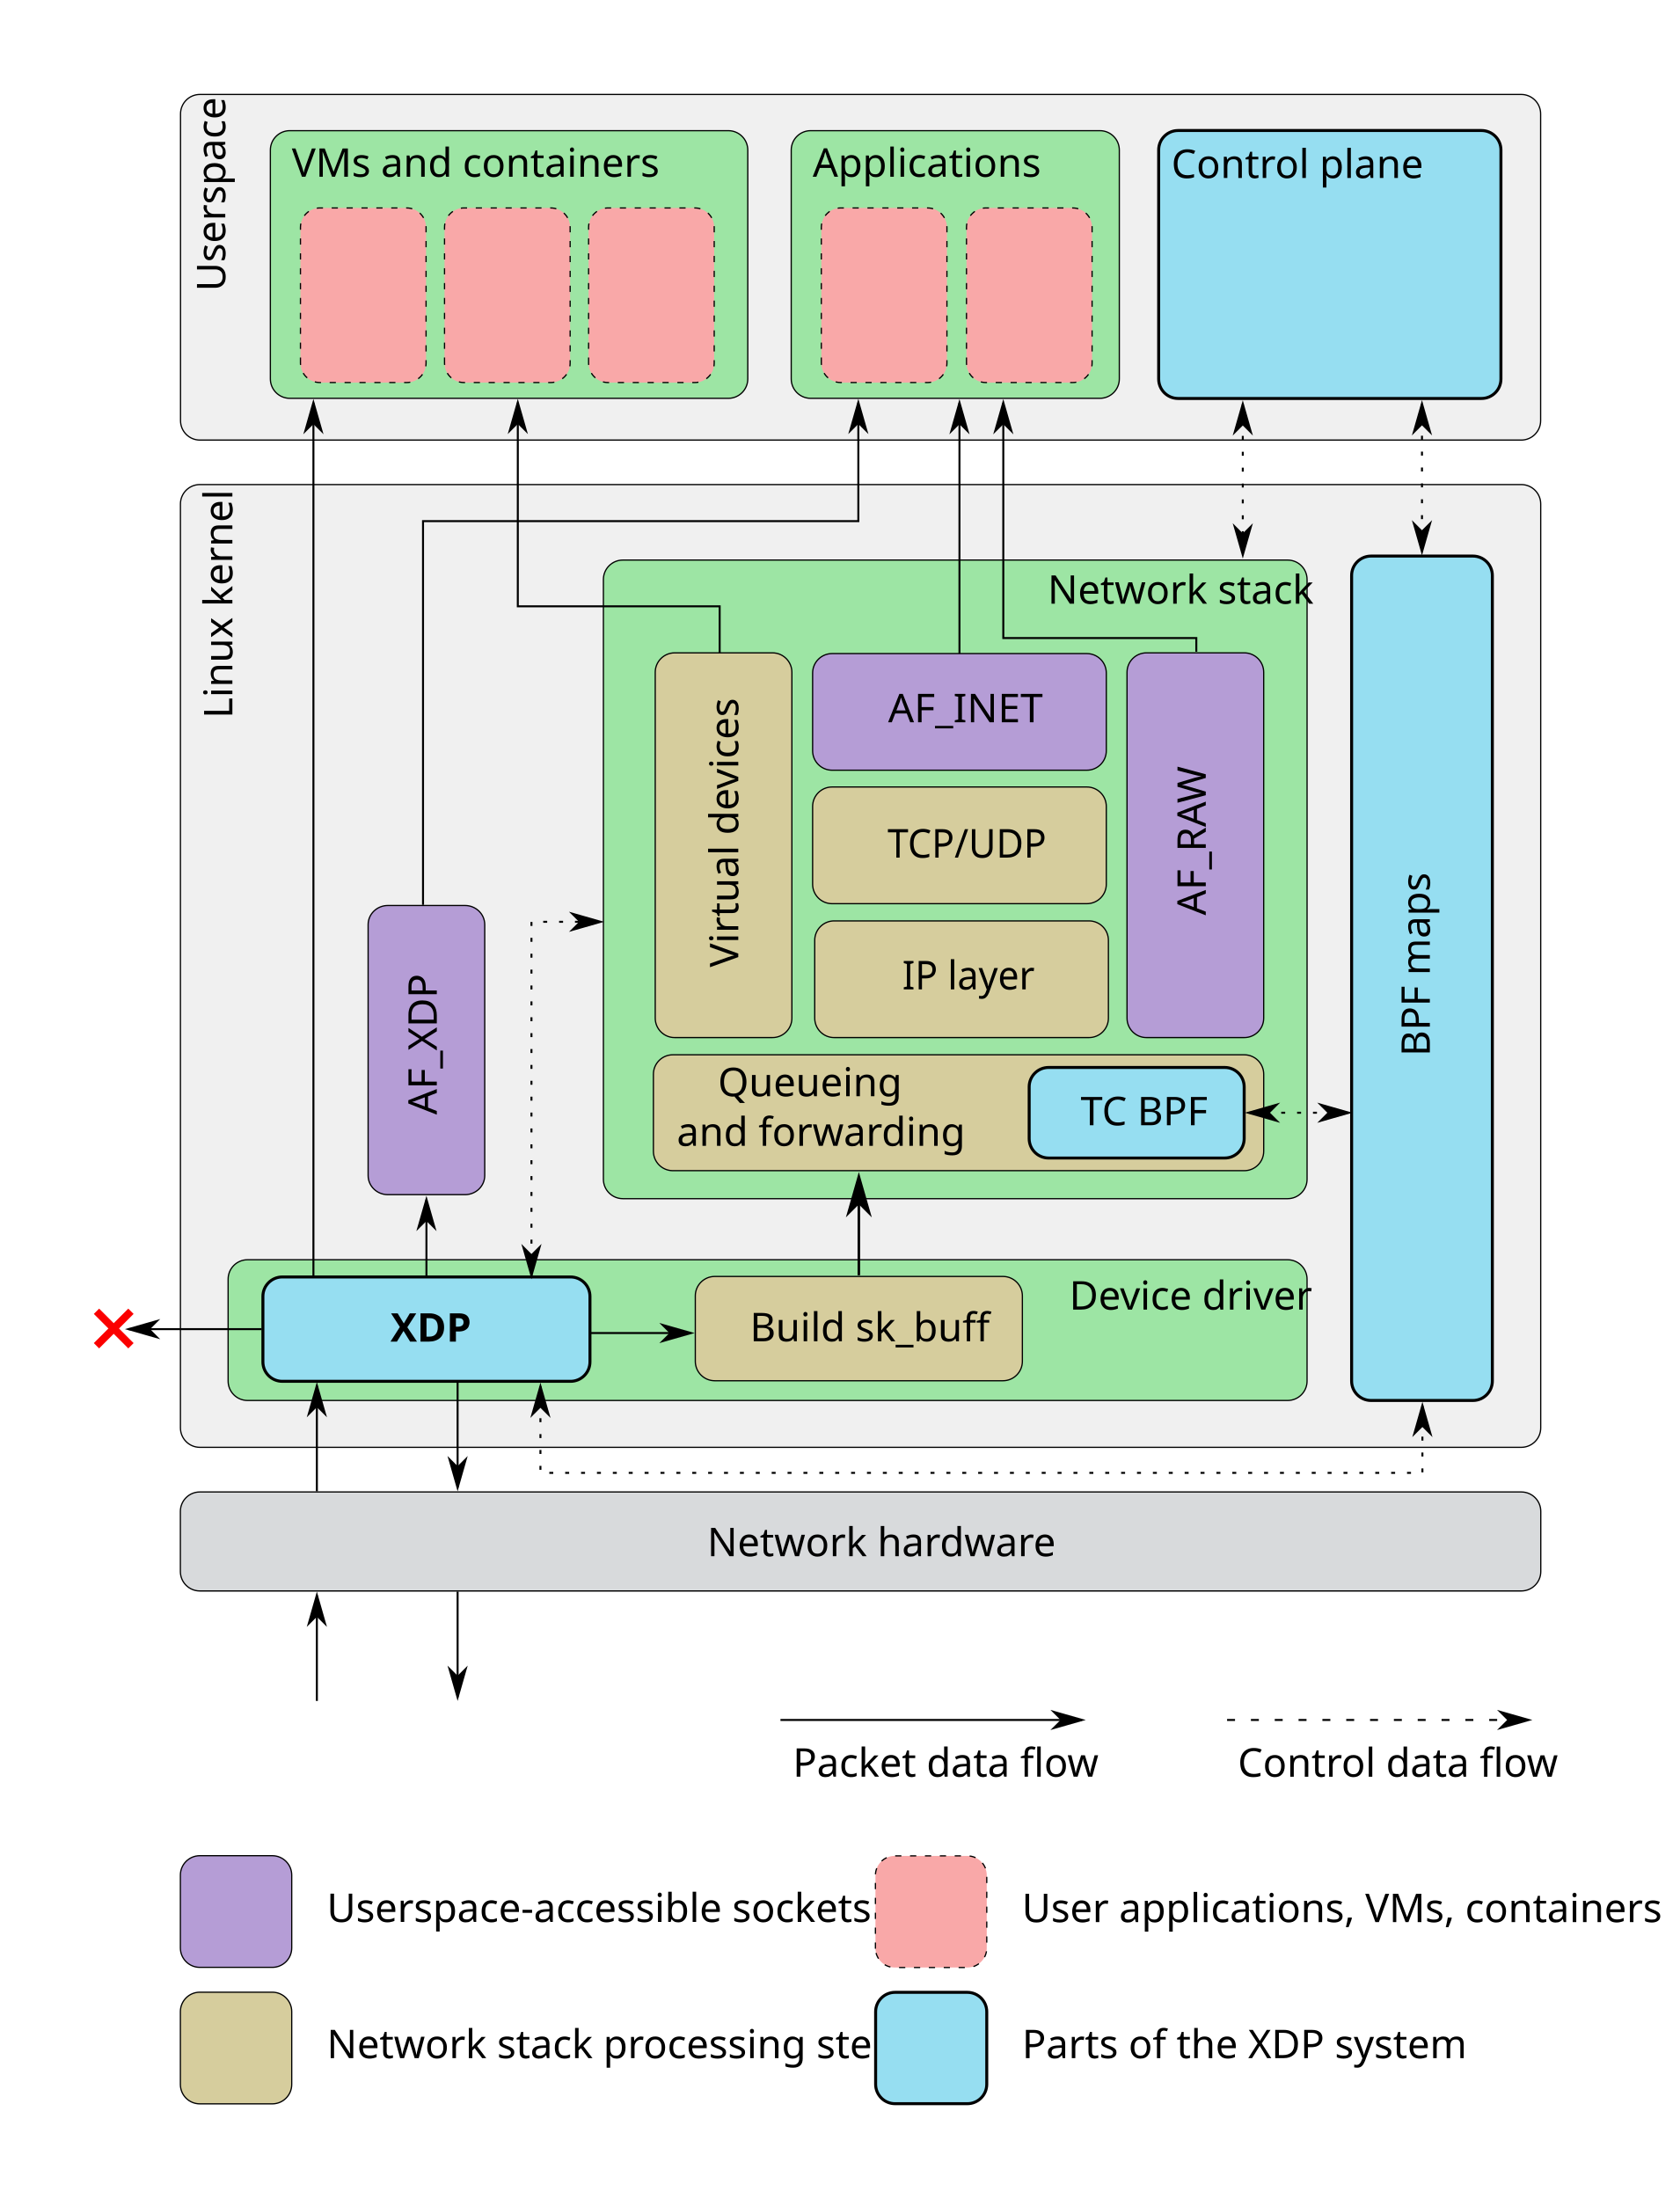
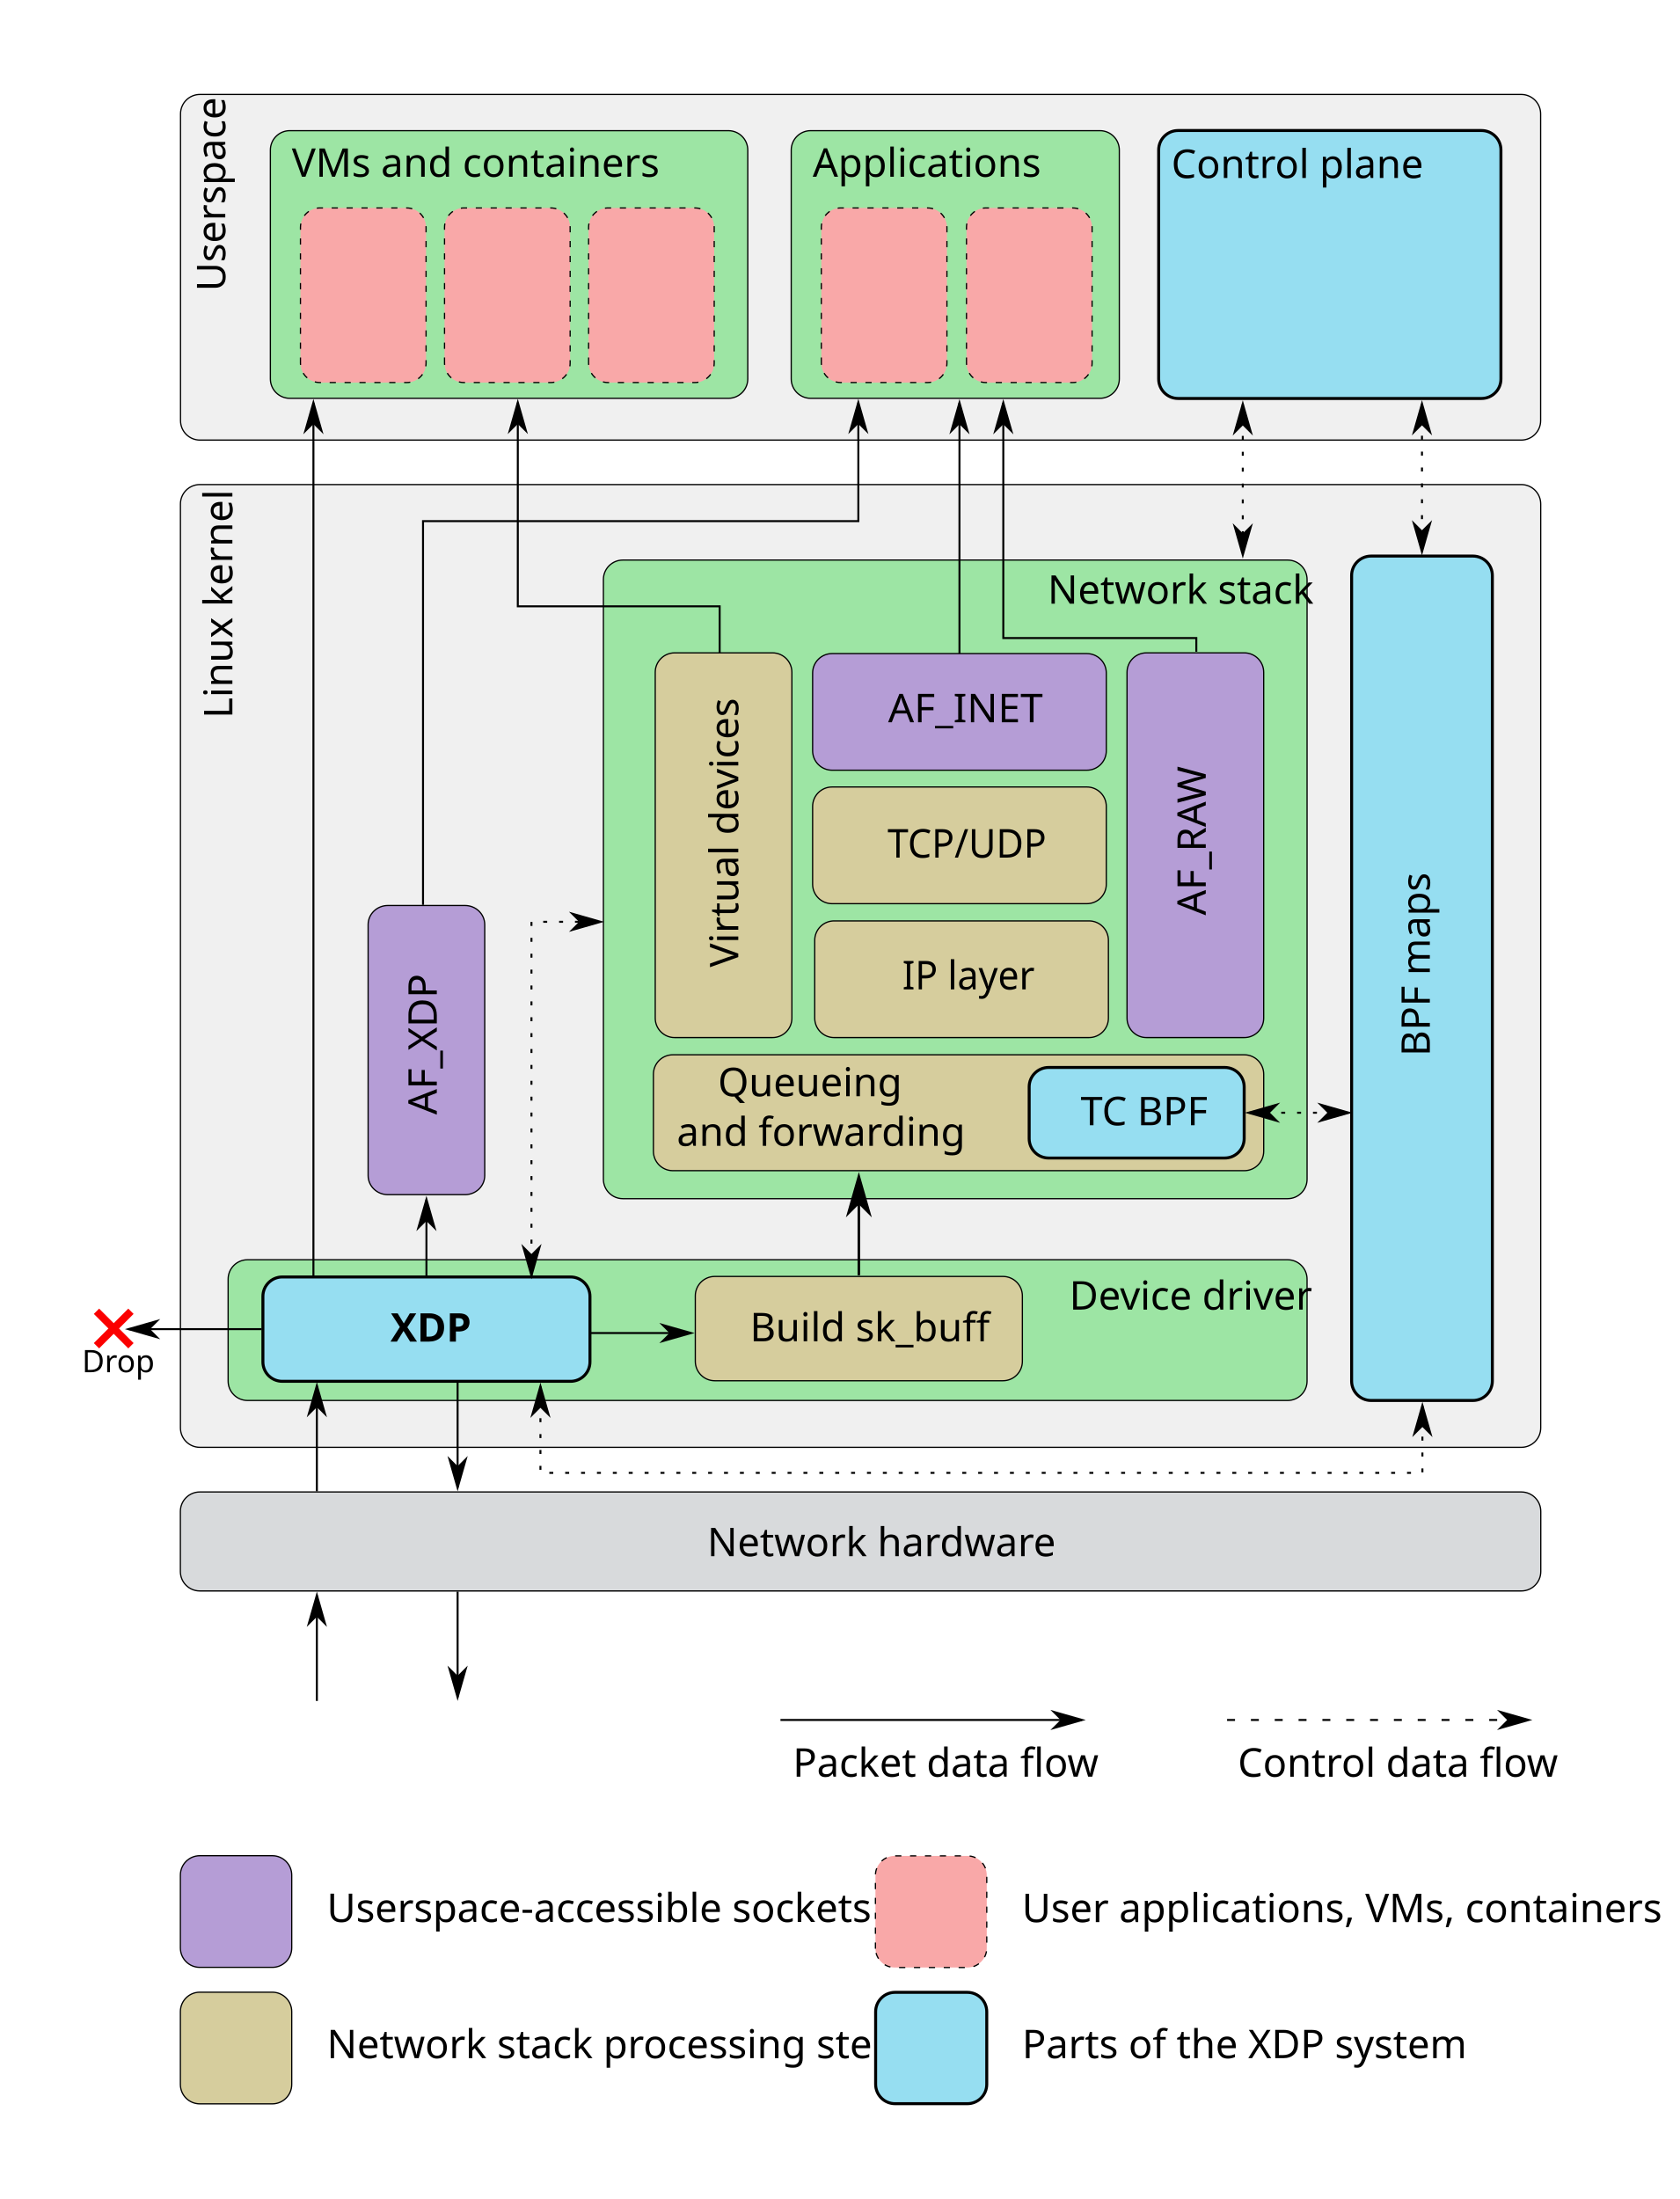
<svg xmlns="http://www.w3.org/2000/svg" width="179.042mm" height="234.377mm" viewBox="0 0 179.042 234.377" version="1.1" id="svg8">
  <defs id="defs2">
    <marker style="overflow:visible" id="marker1504" refX="0" refY="0" orient="auto">
      <path transform="matrix(-0.8,0,0,-0.8,-10,0)" style="fill:#000000;fill-opacity:1;fill-rule:evenodd;stroke:#000000;stroke-width:1pt;stroke-opacity:1" d="M 0,0 5,-5 -12.5,0 5,5 Z" id="path1502" />
    </marker>
    <marker orient="auto" refY="0" refX="0" id="marker1328" style="overflow:visible">
      <path id="path1068" d="M 0,0 5,-5 -12.5,0 5,5 Z" style="fill:#000000;fill-opacity:1;fill-rule:evenodd;stroke:#000000;stroke-width:1pt;stroke-opacity:1" transform="matrix(-0.8,0,0,-0.8,-10,0)" />
    </marker>
    <marker style="overflow:visible" id="marker19500" refX="0" refY="0" orient="auto">
      <path transform="matrix(-0.8,0,0,-0.8,-10,0)" style="fill:#000000;fill-opacity:1;fill-rule:evenodd;stroke:#000000;stroke-width:1pt;stroke-opacity:1" d="M 0,0 5,-5 -12.5,0 5,5 Z" id="path19498" />
    </marker>
    <marker style="overflow:visible" id="marker18938" refX="0" refY="0" orient="auto">
      <path transform="matrix(0.8,0,0,0.8,10,0)" style="fill:#000000;fill-opacity:1;fill-rule:evenodd;stroke:#000000;stroke-width:1pt;stroke-opacity:1" d="M 0,0 5,-5 -12.5,0 5,5 Z" id="path18936" />
    </marker>
    <marker orient="auto" refY="0" refX="0" id="marker18414" style="overflow:visible">
      <path id="path18412" d="M 0,0 5,-5 -12.5,0 5,5 Z" style="fill:#000000;fill-opacity:1;fill-rule:evenodd;stroke:#000000;stroke-width:1pt;stroke-opacity:1" transform="matrix(-0.8,0,0,-0.8,-10,0)" />
    </marker>
    <marker style="overflow:visible" id="marker18194" refX="0" refY="0" orient="auto">
      <path transform="matrix(0.8,0,0,0.8,10,0)" style="fill:#000000;fill-opacity:1;fill-rule:evenodd;stroke:#000000;stroke-width:1pt;stroke-opacity:1" d="M 0,0 5,-5 -12.5,0 5,5 Z" id="path18192" />
    </marker>
    <marker style="overflow:visible" id="marker17589" refX="0" refY="0" orient="auto">
      <path transform="matrix(-0.8,0,0,-0.8,-10,0)" style="fill:#000000;fill-opacity:1;fill-rule:evenodd;stroke:#000000;stroke-width:1pt;stroke-opacity:1" d="M 0,0 5,-5 -12.5,0 5,5 Z" id="path17587" />
    </marker>
    <marker orient="auto" refY="0" refX="0" id="marker17381" style="overflow:visible">
      <path id="path17379" d="M 0,0 5,-5 -12.5,0 5,5 Z" style="fill:#000000;fill-opacity:1;fill-rule:evenodd;stroke:#000000;stroke-width:1pt;stroke-opacity:1" transform="matrix(0.8,0,0,0.8,10,0)" />
    </marker>
    <marker orient="auto" refY="0" refX="0" id="marker16937" style="overflow:visible">
      <path id="path16935" d="M 0,0 5,-5 -12.5,0 5,5 Z" style="fill:#000000;fill-opacity:1;fill-rule:evenodd;stroke:#000000;stroke-width:1pt;stroke-opacity:1" transform="matrix(-0.8,0,0,-0.8,-10,0)" />
    </marker>
    <marker style="overflow:visible" id="marker16467" refX="0" refY="0" orient="auto">
      <path transform="matrix(-0.8,0,0,-0.8,-10,0)" style="fill:#000000;fill-opacity:1;fill-rule:evenodd;stroke:#000000;stroke-width:1pt;stroke-opacity:1" d="M 0,0 5,-5 -12.5,0 5,5 Z" id="path16465" />
    </marker>
    <marker orient="auto" refY="0" refX="0" id="marker13022" style="overflow:visible">
      <path id="path13020" d="M 0,0 5,-5 -12.5,0 5,5 Z" style="fill:#000000;fill-opacity:1;fill-rule:evenodd;stroke:#000000;stroke-width:1pt;stroke-opacity:1" transform="matrix(-0.8,0,0,-0.8,-10,0)" />
    </marker>
    <marker orient="auto" refY="0" refX="0" id="marker12326" style="overflow:visible">
      <path id="path12324" d="M 0,0 5,-5 -12.5,0 5,5 Z" style="fill:#000000;fill-opacity:1;fill-rule:evenodd;stroke:#000000;stroke-width:1pt;stroke-opacity:1" transform="matrix(-0.8,0,0,-0.8,-10,0)" />
    </marker>
    <marker style="overflow:visible" id="marker10269" refX="0" refY="0" orient="auto">
      <path transform="matrix(-0.8,0,0,-0.8,-10,0)" style="fill:#000000;fill-opacity:1;fill-rule:evenodd;stroke:#000000;stroke-width:1pt;stroke-opacity:1" d="M 0,0 5,-5 -12.5,0 5,5 Z" id="path10267" />
    </marker>
    <marker orient="auto" refY="0" refX="0" id="marker9035" style="overflow:visible">
      <path id="path9033" d="M 0,0 5,-5 -12.5,0 5,5 Z" style="fill:#000000;fill-opacity:1;fill-rule:evenodd;stroke:#000000;stroke-width:1pt;stroke-opacity:1" transform="matrix(-0.8,0,0,-0.8,-10,0)" />
    </marker>
    <marker style="overflow:visible" id="marker8605" refX="0" refY="0" orient="auto">
      <path transform="matrix(0.8,0,0,0.8,10,0)" style="fill:#000000;fill-opacity:1;fill-rule:evenodd;stroke:#000000;stroke-width:1pt;stroke-opacity:1" d="M 0,0 5,-5 -12.5,0 5,5 Z" id="path8603" />
    </marker>
    <marker style="overflow:visible" id="marker8463" refX="0" refY="0" orient="auto">
      <path transform="matrix(0.8,0,0,0.8,10,0)" style="fill:#000000;fill-opacity:1;fill-rule:evenodd;stroke:#000000;stroke-width:1pt;stroke-opacity:1" d="M 0,0 5,-5 -12.5,0 5,5 Z" id="path8461" />
    </marker>
    <marker orient="auto" refY="0" refX="0" id="marker7677" style="overflow:visible">
      <path id="path7675" d="M 0,0 5,-5 -12.5,0 5,5 Z" style="fill:#000000;fill-opacity:1;fill-rule:evenodd;stroke:#000000;stroke-width:1pt;stroke-opacity:1" transform="matrix(-0.8,0,0,-0.8,-10,0)" />
    </marker>
    <marker orient="auto" refY="0" refX="0" id="marker7661" style="overflow:visible">
      <path id="path7659" d="M 0,0 5,-5 -12.5,0 5,5 Z" style="fill:#000000;fill-opacity:1;fill-rule:evenodd;stroke:#000000;stroke-width:1pt;stroke-opacity:1" transform="matrix(-0.8,0,0,-0.8,-10,0)" />
    </marker>
    <marker orient="auto" refY="0" refX="0" id="marker7537" style="overflow:visible">
      <path id="path7535" d="M 0,0 5,-5 -12.5,0 5,5 Z" style="fill:#000000;fill-opacity:1;fill-rule:evenodd;stroke:#000000;stroke-width:1pt;stroke-opacity:1" transform="matrix(-0.8,0,0,-0.8,-10,0)" />
    </marker>
    <marker orient="auto" refY="0" refX="0" id="marker7389" style="overflow:visible">
      <path id="path7387" d="M 0,0 5,-5 -12.5,0 5,5 Z" style="fill:#000000;fill-opacity:1;fill-rule:evenodd;stroke:#000000;stroke-width:1pt;stroke-opacity:1" transform="matrix(0.8,0,0,0.8,10,0)" />
    </marker>
    <marker orient="auto" refY="0" refX="0" id="marker7379" style="overflow:visible">
      <path id="path7377" d="M 0,0 5,-5 -12.5,0 5,5 Z" style="fill:#000000;fill-opacity:1;fill-rule:evenodd;stroke:#000000;stroke-width:1pt;stroke-opacity:1" transform="matrix(0.8,0,0,0.8,10,0)" />
    </marker>
    <marker orient="auto" refY="0" refX="0" id="marker7267" style="overflow:visible">
      <path id="path7265" d="M 0,0 5,-5 -12.5,0 5,5 Z" style="fill:#000000;fill-opacity:1;fill-rule:evenodd;stroke:#000000;stroke-width:1pt;stroke-opacity:1" transform="matrix(0.8,0,0,0.8,10,0)" />
    </marker>
    <marker orient="auto" refY="0" refX="0" id="marker6837" style="overflow:visible">
      <path id="path6835" d="M 0,0 5,-5 -12.5,0 5,5 Z" style="fill:#000000;fill-opacity:1;fill-rule:evenodd;stroke:#000000;stroke-width:1pt;stroke-opacity:1" transform="matrix(-0.4,0,0,-0.4,-4,0)" />
    </marker>
    <marker orient="auto" refY="0" refX="0" id="marker6713" style="overflow:visible">
      <path id="path6711" d="M 0,0 5,-5 -12.5,0 5,5 Z" style="fill:#000000;fill-opacity:1;fill-rule:evenodd;stroke:#000000;stroke-width:1pt;stroke-opacity:1" transform="matrix(0.4,0,0,0.4,4,0)" />
    </marker>
    <marker style="overflow:visible" id="marker6431" refX="0" refY="0" orient="auto">
      <path transform="matrix(-0.4,0,0,-0.4,-4,0)" style="fill:#000000;fill-opacity:1;fill-rule:evenodd;stroke:#000000;stroke-width:1pt;stroke-opacity:1" d="M 0,0 5,-5 -12.5,0 5,5 Z" id="path6429" />
    </marker>
    <marker style="overflow:visible" id="marker6421" refX="0" refY="0" orient="auto">
      <path transform="matrix(-0.4,0,0,-0.4,-4,0)" style="fill:#000000;fill-opacity:1;fill-rule:evenodd;stroke:#000000;stroke-width:1pt;stroke-opacity:1" d="M 0,0 5,-5 -12.5,0 5,5 Z" id="path6419" />
    </marker>
    <marker orient="auto" refY="0" refX="0" id="marker5585" style="overflow:visible">
      <path id="path5583" d="M 0,0 5,-5 -12.5,0 5,5 Z" style="fill:#000000;fill-opacity:1;fill-rule:evenodd;stroke:#000000;stroke-width:1pt;stroke-opacity:1" transform="matrix(-0.8,0,0,-0.8,-10,0)" />
    </marker>
    <marker orient="auto" refY="0" refX="0" id="marker5539" style="overflow:visible">
      <path id="path5537" d="M 0,0 5,-5 -12.5,0 5,5 Z" style="fill:#000000;fill-opacity:1;fill-rule:evenodd;stroke:#000000;stroke-width:1pt;stroke-opacity:1" transform="matrix(-0.8,0,0,-0.8,-10,0)" />
    </marker>
    <marker style="overflow:visible" id="marker5476" refX="0" refY="0" orient="auto">
      <path transform="matrix(-0.8,0,0,-0.8,-10,0)" style="fill:#000000;fill-opacity:1;fill-rule:evenodd;stroke:#000000;stroke-width:1pt;stroke-opacity:1" d="M 0,0 5,-5 -12.5,0 5,5 Z" id="path5474" />
    </marker>
    <marker style="overflow:visible" id="marker5414" refX="0" refY="0" orient="auto">
      <path transform="matrix(-0.8,0,0,-0.8,-10,0)" style="fill:#000000;fill-opacity:1;fill-rule:evenodd;stroke:#000000;stroke-width:1pt;stroke-opacity:1" d="M 0,0 5,-5 -12.5,0 5,5 Z" id="path5412" />
    </marker>
    <marker style="overflow:visible" id="marker5392" refX="0" refY="0" orient="auto">
      <path transform="matrix(-0.8,0,0,-0.8,-10,0)" style="fill:#000000;fill-opacity:1;fill-rule:evenodd;stroke:#000000;stroke-width:1pt;stroke-opacity:1" d="M 0,0 5,-5 -12.5,0 5,5 Z" id="path5390" />
    </marker>
    <marker orient="auto" refY="0" refX="0" id="Arrow1Lend" style="overflow:visible">
      <path id="path5111" d="M 0,0 5,-5 -12.5,0 5,5 Z" style="fill:#000000;fill-opacity:1;fill-rule:evenodd;stroke:#000000;stroke-width:1pt;stroke-opacity:1" transform="matrix(-0.8,0,0,-0.8,-10,0)" />
    </marker>
    <marker style="overflow:visible" id="marker9209-7" refX="0" refY="0" orient="auto">
      <path transform="matrix(-0.8,0,0,-0.8,-10,0)" style="fill:#000000;fill-opacity:1;fill-rule:evenodd;stroke:#000000;stroke-width:1pt;stroke-opacity:1" d="M 0,0 5,-5 -12.5,0 5,5 Z" id="path9207-7" />
    </marker>
    <marker orient="auto" refY="0" refX="0" id="marker13022-6" style="overflow:visible">
      <path id="path13020-9" d="M 0,0 5,-5 -12.5,0 5,5 Z" style="fill:#000000;fill-opacity:1;fill-rule:evenodd;stroke:#000000;stroke-width:1pt;stroke-opacity:1" transform="matrix(-0.8,0,0,-0.8,-10,0)" />
    </marker>
    <marker style="overflow:visible" id="marker9209-7-6" refX="0" refY="0" orient="auto">
      <path transform="matrix(-0.8,0,0,-0.8,-10,0)" style="fill:#000000;fill-opacity:1;fill-rule:evenodd;stroke:#000000;stroke-width:1pt;stroke-opacity:1" d="M 0,0 5,-5 -12.5,0 5,5 Z" id="path9207-7-5" />
    </marker>
    <marker style="overflow:visible" id="marker9209-7-3" refX="0" refY="0" orient="auto">
      <path transform="matrix(-0.8,0,0,-0.8,-10,0)" style="fill:#000000;fill-opacity:1;fill-rule:evenodd;stroke:#000000;stroke-width:1pt;stroke-opacity:1" d="M 0,0 5,-5 -12.5,0 5,5 Z" id="path9207-7-8" />
    </marker>
    <marker style="overflow:visible" id="marker9209-7-6-7" refX="0" refY="0" orient="auto">
      <path transform="matrix(-0.8,0,0,-0.8,-10,0)" style="fill:#000000;fill-opacity:1;fill-rule:evenodd;stroke:#000000;stroke-width:1pt;stroke-opacity:1" d="M 0,0 5,-5 -12.5,0 5,5 Z" id="path9207-7-5-5" />
    </marker>
  </defs>
  <g id="layer1" transform="translate(-15.16183,-92.41124)">
    <rect rx="2.071" style="opacity:1;fill:#f0f0f0;fill-opacity:1;fill-rule:evenodd;stroke:#000000;stroke-width:0.132;stroke-linecap:square;stroke-linejoin:round;stroke-miterlimit:4;stroke-dasharray:none;stroke-dashoffset:0;stroke-opacity:1" id="rect4518-0-8-3" width="144.986" height="102.615" x="34.394" y="144.057" ry="2.071" />
    <rect rx="2.071" style="opacity:1;fill:#9de5a4;fill-opacity:1;fill-rule:evenodd;stroke:#000000;stroke-width:0.132;stroke-linecap:square;stroke-linejoin:round;stroke-miterlimit:4;stroke-dasharray:none;stroke-dashoffset:0;stroke-opacity:1" id="rect4518-0-8" width="115" height="15" x="39.476" y="226.679" ry="2.071" />
    <rect style="opacity:1;fill:#d8dadc;fill-opacity:1;fill-rule:evenodd;stroke:#000000;stroke-width:0.132;stroke-linecap:square;stroke-linejoin:round;stroke-miterlimit:4;stroke-dasharray:none;stroke-dashoffset:0;stroke-opacity:1" id="rect4518-0" width="145" height="10.551" x="34.387" y="251.43" ry="2.071" rx="2.071" />
    <text xml:space="preserve" style="font-style:normal;font-variant:normal;font-weight:normal;font-stretch:normal;font-size:4.233px;line-height:125%;font-family:'Gentium Basic';-inkscape-font-specification:'Gentium Basic';letter-spacing:0px;word-spacing:0px;fill:#000000;fill-opacity:1;stroke:none;stroke-width:0.265px;stroke-linecap:butt;stroke-linejoin:miter;stroke-opacity:1" x="90.545" y="258.276" id="text4522-4">
      <tspan id="tspan4520-7" x="90.545" y="258.276" style="stroke-width:0.265px">Network hardware</tspan>
    </text>
    <text xml:space="preserve" style="font-style:normal;font-variant:normal;font-weight:normal;font-stretch:normal;font-size:4.233px;line-height:125%;font-family:'Gentium Basic';-inkscape-font-specification:'Gentium Basic';letter-spacing:0px;word-spacing:0px;fill:#000000;fill-opacity:1;stroke:none;stroke-width:0.265px;stroke-linecap:butt;stroke-linejoin:miter;stroke-opacity:1" x="-168.974" y="39.933" id="text4584" transform="rotate(-90)">
      <tspan id="tspan4582" x="-168.974" y="39.933" style="stroke-width:0.265px">Linux kernel</tspan>
    </text>
    <rect style="opacity:1;fill:#96def1;fill-opacity:1;fill-rule:evenodd;stroke:#000000;stroke-width:0.318;stroke-linecap:square;stroke-linejoin:round;stroke-miterlimit:4;stroke-dasharray:none;stroke-dashoffset:0;stroke-opacity:1" id="rect4518-0-3-6" width="15" height="90" x="159.225" y="151.679" ry="2.071" rx="2.071" />
    <text xml:space="preserve" style="font-style:normal;font-variant:normal;font-weight:normal;font-stretch:normal;font-size:4.233px;line-height:125%;font-family:'Gentium Basic';-inkscape-font-specification:'Gentium Basic';letter-spacing:0px;word-spacing:0px;fill:#000000;fill-opacity:1;stroke:none;stroke-width:0.265px;stroke-linecap:butt;stroke-linejoin:miter;stroke-opacity:1" x="-204.99" y="167.562" id="text4635" transform="rotate(-90)">
      <tspan id="tspan4633" x="-204.99" y="167.562" style="stroke-width:0.265px">BPF maps</tspan>
    </text>
    <rect style="opacity:1;fill:#96def1;fill-opacity:1;fill-rule:evenodd;stroke:#000000;stroke-width:0.318;stroke-linecap:square;stroke-linejoin:round;stroke-miterlimit:4;stroke-dasharray:none;stroke-dashoffset:0;stroke-opacity:1" id="rect4518-0-3-0" width="34.86" height="11.123" x="43.183" y="228.514" ry="2.071" rx="2.071" />
    <text xml:space="preserve" style="font-style:normal;font-variant:normal;font-weight:normal;font-stretch:normal;font-size:4.233px;line-height:125%;font-family:'Gentium Basic';-inkscape-font-specification:'Gentium Basic';letter-spacing:0px;word-spacing:0px;fill:#000000;fill-opacity:1;stroke:none;stroke-width:0.265px;stroke-linecap:butt;stroke-linejoin:miter;stroke-opacity:1" x="56.782" y="235.408" id="text4654">
      <tspan id="tspan4652" x="56.782" y="235.408" style="font-style:normal;font-variant:normal;font-weight:bold;font-stretch:normal;font-family:'Gentium Basic';-inkscape-font-specification:'Gentium Basic Bold';stroke-width:0.265px">XDP</tspan>
    </text>
    <rect style="opacity:1;fill:#9de5a4;fill-opacity:1;fill-rule:evenodd;stroke:#000000;stroke-width:0.132;stroke-linecap:square;stroke-linejoin:round;stroke-miterlimit:4;stroke-dasharray:none;stroke-dashoffset:0;stroke-opacity:1" id="rect4518-0-3-2" width="75.002" height="68.065" x="79.475" y="152.104" ry="2.071" rx="2.071" />
    <text xml:space="preserve" style="font-style:normal;font-variant:normal;font-weight:normal;font-stretch:normal;font-size:4.233px;line-height:125%;font-family:'Gentium Basic';-inkscape-font-specification:'Gentium Basic';letter-spacing:0px;word-spacing:0px;fill:#000000;fill-opacity:1;stroke:none;stroke-width:0.265px;stroke-linecap:butt;stroke-linejoin:miter;stroke-opacity:1" x="126.83" y="156.761" id="text4673">
      <tspan id="tspan4671" x="126.83" y="156.761" style="stroke-width:0.265px">Network stack</tspan>
    </text>
    <flowRoot xml:space="preserve" id="flowRoot4675" style="font-style:normal;font-variant:normal;font-weight:normal;font-stretch:normal;font-size:16px;line-height:125%;font-family:'Gentium Basic';-inkscape-font-specification:'Gentium Basic';letter-spacing:0px;word-spacing:0px;fill:#000000;fill-opacity:1;stroke:none;stroke-width:1px;stroke-linecap:butt;stroke-linejoin:miter;stroke-opacity:1" transform="scale(0.2645833)">
      <flowRegion id="flowRegion4677">
        <rect id="rect4679" width="240" height="38.571" x="335" y="538.234" />
      </flowRegion>
      <flowPara id="flowPara4681" />
    </flowRoot>
    <text xml:space="preserve" style="font-style:normal;font-variant:normal;font-weight:normal;font-stretch:normal;font-size:4.233px;line-height:125%;font-family:'Gentium Basic';-inkscape-font-specification:'Gentium Basic';letter-spacing:0px;word-spacing:0px;fill:#000000;fill-opacity:1;stroke:none;stroke-width:0.265px;stroke-linecap:butt;stroke-linejoin:miter;stroke-opacity:1" x="129.139" y="231.992" id="text4779">
      <tspan id="tspan4777" x="129.139" y="231.992" style="stroke-width:0.265px">Device driver</tspan>
    </text>
    <rect style="opacity:1;fill:#d6cd9d;fill-opacity:1;fill-rule:evenodd;stroke:#000000;stroke-width:0.132;stroke-linecap:square;stroke-linejoin:round;stroke-miterlimit:4;stroke-dasharray:none;stroke-dashoffset:0;stroke-opacity:1" id="rect4518-0-3-5" width="65.05" height="12.351" x="84.805" y="204.835" ry="2.071" rx="2.071" />
    <text xml:space="preserve" style="font-style:normal;font-variant:normal;font-weight:normal;font-stretch:normal;font-size:4.233px;line-height:125%;font-family:'Gentium Basic';-inkscape-font-specification:'Gentium Basic';text-align:center;letter-spacing:0px;word-spacing:0px;text-anchor:middle;fill:#000000;fill-opacity:1;stroke:none;stroke-width:0.265px;stroke-linecap:butt;stroke-linejoin:miter;stroke-opacity:1" x="105.422" y="209.249" id="text4700">
      <tspan id="tspan4698" x="105.89" y="209.249" style="text-align:center;text-anchor:middle;stroke-width:0.265px">Queueing </tspan>
      <tspan x="105.422" y="214.541" style="text-align:center;text-anchor:middle;stroke-width:0.265px" id="tspan3501">and forwarding</tspan>
    </text>
    <rect style="opacity:1;fill:#96def1;fill-opacity:1;fill-rule:evenodd;stroke:#000000;stroke-width:0.318;stroke-linecap:square;stroke-linejoin:round;stroke-miterlimit:4;stroke-dasharray:none;stroke-dashoffset:0;stroke-opacity:1" id="rect4518-0-3-0-0" width="22.916" height="9.653" x="124.857" y="206.184" ry="2.071" rx="2.071" />
    <text xml:space="preserve" style="font-style:normal;font-variant:normal;font-weight:normal;font-stretch:normal;font-size:4.233px;line-height:125%;font-family:'Gentium Basic';-inkscape-font-specification:'Gentium Basic';letter-spacing:0px;word-spacing:0px;fill:#000000;fill-opacity:1;stroke:none;stroke-width:0.265px;stroke-linecap:butt;stroke-linejoin:miter;stroke-opacity:1" x="130.334" y="212.344" id="text4654-8">
      <tspan id="tspan4652-3" x="130.334" y="212.344" style="stroke-width:0.265px">TC BPF</tspan>
    </text>
    <rect style="opacity:1;fill:#d6cd9d;fill-opacity:1;fill-rule:evenodd;stroke:#000000;stroke-width:0.132;stroke-linecap:square;stroke-linejoin:round;stroke-miterlimit:4;stroke-dasharray:none;stroke-dashoffset:0;stroke-opacity:1" id="rect4518-0-3-5-9-5" width="31.302" height="12.437" x="101.776" y="176.291" ry="2.071" rx="2.071" />
    <text xml:space="preserve" style="font-style:normal;font-variant:normal;font-weight:normal;font-stretch:normal;font-size:4.129px;line-height:125%;font-family:'Gentium Basic';-inkscape-font-specification:'Gentium Basic';letter-spacing:0px;word-spacing:0px;fill:#000000;fill-opacity:1;stroke:none;stroke-width:0.258px;stroke-linecap:butt;stroke-linejoin:miter;stroke-opacity:1" x="112.583" y="179.2" id="text4753" transform="scale(0.9748784,1.025769)">
      <tspan id="tspan4751" x="112.583" y="179.2" style="stroke-width:0.258px">TCP/UDP</tspan>
    </text>
    <rect style="opacity:1;fill:#b59dd6;fill-opacity:1;fill-rule:evenodd;stroke:#000000;stroke-width:0.132;stroke-linecap:square;stroke-linejoin:round;stroke-miterlimit:4;stroke-dasharray:none;stroke-dashoffset:0;stroke-opacity:1" id="rect4518-0-3-5-9-5-6-8" width="31.302" height="12.43" x="101.776" y="162.073" ry="2.071" rx="2.071" />
    <text xml:space="preserve" style="font-style:normal;font-variant:normal;font-weight:normal;font-stretch:normal;font-size:4.28px;line-height:125%;font-family:'Gentium Basic';-inkscape-font-specification:'Gentium Basic';letter-spacing:0px;word-spacing:0px;fill:#000000;fill-opacity:1;stroke:none;stroke-width:0.267px;stroke-linecap:butt;stroke-linejoin:miter;stroke-opacity:1" x="108.609" y="171.285" id="text4798-2" transform="scale(1.011156,0.988967)">
      <tspan id="tspan4796-1" x="108.609" y="171.285" style="stroke-width:0.267px">AF_INET</tspan>
    </text>
    <rect rx="2.071" style="opacity:1;fill:#f0f0f0;fill-opacity:1;fill-rule:evenodd;stroke:#000000;stroke-width:0.132;stroke-linecap:square;stroke-linejoin:round;stroke-miterlimit:4;stroke-dasharray:none;stroke-dashoffset:0;stroke-opacity:1" id="rect4518-0-8-3-5" width="144.968" height="36.84" x="34.403" y="102.477" ry="2.071" />
    <text xml:space="preserve" style="font-style:normal;font-variant:normal;font-weight:normal;font-stretch:normal;font-size:4.233px;line-height:125%;font-family:'Gentium Basic';-inkscape-font-specification:'Gentium Basic';letter-spacing:0px;word-spacing:0px;fill:#000000;fill-opacity:1;stroke:none;stroke-width:0.265px;stroke-linecap:butt;stroke-linejoin:miter;stroke-opacity:1" x="-123.458" y="39.168" id="text5008" transform="rotate(-90)">
      <tspan id="tspan5006" x="-123.458" y="39.168" style="stroke-width:0.265px">Userspace</tspan>
    </text>
    <rect style="opacity:1;fill:#96def1;fill-opacity:1;fill-rule:evenodd;stroke:#000000;stroke-width:0.318;stroke-linecap:square;stroke-linejoin:round;stroke-miterlimit:4;stroke-dasharray:none;stroke-dashoffset:0;stroke-opacity:1" id="rect4518-0-3-2-0" width="36.48" height="28.558" x="138.66" y="106.323" ry="2.071" rx="2.071" />
    <text xml:space="preserve" style="font-style:normal;font-variant:normal;font-weight:normal;font-stretch:normal;font-size:4.233px;line-height:125%;font-family:'Gentium Basic';-inkscape-font-specification:'Gentium Basic';letter-spacing:0px;word-spacing:0px;fill:#000000;fill-opacity:1;stroke:none;stroke-width:0.265px;stroke-linecap:butt;stroke-linejoin:miter;stroke-opacity:1" x="140.006" y="111.381" id="text5027">
      <tspan id="tspan5025" x="140.006" y="111.381" style="stroke-width:0.265px">Control plane</tspan>
    </text>
    <path style="fill:none;fill-opacity:0.75;fill-rule:evenodd;stroke:#000000;stroke-width:0.212;stroke-linecap:butt;stroke-linejoin:miter;stroke-miterlimit:4;stroke-dasharray:none;stroke-dashoffset:0;stroke-opacity:1;marker-end:url(#marker5414)" d="M 48.568,228.438 V 135.342" id="path5077" />
    <path style="fill:none;fill-opacity:0.75;fill-rule:evenodd;stroke:#000000;stroke-width:0.212;stroke-linecap:butt;stroke-linejoin:miter;stroke-miterlimit:4;stroke-dasharray:none;stroke-dashoffset:0;stroke-opacity:1;marker-end:url(#Arrow1Lend)" d="M 117.427,162.073 V 135.354" id="path5081" />
    <path style="fill:none;fill-opacity:0.75;fill-rule:evenodd;stroke:#000000;stroke-width:0.212;stroke-linecap:butt;stroke-linejoin:miter;stroke-miterlimit:4;stroke-dasharray:0.423, 1.27;stroke-dashoffset:0;stroke-opacity:1;marker-start:url(#marker7389);marker-end:url(#marker7677)" d="m 166.725,135.467 v 15.737" id="path5520" />
    <path style="fill:none;fill-opacity:0.75;fill-rule:evenodd;stroke:#000000;stroke-width:0.212;stroke-linecap:butt;stroke-linejoin:miter;stroke-miterlimit:4;stroke-dasharray:0.423, 1.27;stroke-dashoffset:0;stroke-opacity:1;marker-start:url(#marker7267);marker-end:url(#marker7537)" d="M 158.916,211.01 H 148.249" id="path5915" />
    <rect style="opacity:1;fill:#b59dd6;fill-opacity:1;fill-rule:evenodd;stroke:#000000;stroke-width:0.132;stroke-linecap:square;stroke-linejoin:round;stroke-miterlimit:4;stroke-dasharray:none;stroke-dashoffset:0;stroke-opacity:1" id="rect4518-0-3-5-9-5-6-5" width="30.821" height="12.43" x="-219.743" y="54.398" ry="2.104" rx="2.04" transform="rotate(-90)" />
    <text xml:space="preserve" style="font-style:normal;font-variant:normal;font-weight:normal;font-stretch:normal;font-size:4.247px;line-height:125%;font-family:'Gentium Basic';-inkscape-font-specification:'Gentium Basic';letter-spacing:0px;word-spacing:0px;fill:#000000;fill-opacity:1;stroke:none;stroke-width:0.212;stroke-linecap:butt;stroke-linejoin:miter;stroke-miterlimit:4;stroke-dasharray:none;stroke-opacity:1" x="-210.509" y="61.928" id="text4798-8" transform="matrix(0,-1.003363,0.9966483,0,0,0)">
      <tspan id="tspan4796-5" x="-210.509" y="61.928" style="stroke-width:0.212;stroke-miterlimit:4;stroke-dasharray:none">AF_XDP</tspan>
    </text>
    <path style="fill:none;fill-opacity:0.75;fill-rule:evenodd;stroke:#000000;stroke-width:0.212;stroke-linecap:butt;stroke-linejoin:miter;stroke-miterlimit:4;stroke-dasharray:none;stroke-dashoffset:0;stroke-opacity:1;marker-end:url(#marker9035)" d="m 60.614,228.438 v -8.163" id="path9025" />
    <rect style="opacity:1;fill:#d6cd9d;fill-opacity:1;fill-rule:evenodd;stroke:#000000;stroke-width:0.132;stroke-linecap:square;stroke-linejoin:round;stroke-miterlimit:4;stroke-dasharray:none;stroke-dashoffset:0;stroke-opacity:1" id="rect4518-0-3-5-9-5-6-8-3" width="41.005" height="14.567" x="-203" y="85" ry="2.071" rx="2.071" transform="rotate(-90)" />
    <rect style="opacity:1;fill:#b59dd6;fill-opacity:1;fill-rule:evenodd;stroke:#000000;stroke-width:0.132;stroke-linecap:square;stroke-linejoin:round;stroke-miterlimit:4;stroke-dasharray:none;stroke-dashoffset:0;stroke-opacity:1" id="rect4518-0-3-5-9-5-6-8-3-0" width="41.005" height="14.567" x="-203" y="135.287" ry="2.071" rx="2.071" transform="rotate(-90)" />
    <text xml:space="preserve" style="font-style:normal;font-variant:normal;font-weight:normal;font-stretch:normal;font-size:4.233px;line-height:125%;font-family:'Gentium Basic';-inkscape-font-specification:'Gentium Basic';letter-spacing:0px;word-spacing:0px;fill:#000000;fill-opacity:1;stroke:none;stroke-width:0.265px;stroke-linecap:butt;stroke-linejoin:miter;stroke-opacity:1" x="-189.97" y="143.678" id="text9785" transform="rotate(-90)">
      <tspan id="tspan9783" x="-189.97" y="143.678" style="stroke-width:0.265px">AF_RAW</tspan>
    </text>
    <text xml:space="preserve" style="font-style:normal;font-variant:normal;font-weight:normal;font-stretch:normal;font-size:4.233px;line-height:125%;font-family:'Gentium Basic';-inkscape-font-specification:'Gentium Basic';letter-spacing:0px;word-spacing:0px;fill:#000000;fill-opacity:1;stroke:none;stroke-width:0.265px;stroke-linecap:butt;stroke-linejoin:miter;stroke-opacity:1" x="-195.499" y="93.855" id="text9789" transform="rotate(-90)">
      <tspan id="tspan9787" x="-195.499" y="93.855" style="stroke-width:0.265px">Virtual devices</tspan>
    </text>
    <path style="fill:none;fill-opacity:0.75;fill-rule:evenodd;stroke:#000000;stroke-width:0.212;stroke-linecap:butt;stroke-linejoin:miter;stroke-miterlimit:4;stroke-dasharray:none;stroke-dashoffset:0;stroke-opacity:1;marker-end:url(#marker10269)" d="m 142.672,161.876 v -1.459 h -20.573 v -25.066" id="path10259" />
    <path style="fill:none;fill-opacity:0.75;fill-rule:evenodd;stroke:#000000;stroke-width:0.272;stroke-linecap:butt;stroke-linejoin:miter;stroke-miterlimit:4;stroke-dasharray:none;stroke-opacity:1;marker-end:url(#marker12326)" d="m 106.702,228.334 v -10.476" id="path12316" />
    <g id="g19488" transform="translate(20.00262,6.700732)">
      <g transform="translate(34.49951,-0.1889881)" id="g13505">
        <path style="fill:none;fill-opacity:0.75;fill-rule:evenodd;stroke:#000000;stroke-width:0.212;stroke-linecap:butt;stroke-linejoin:miter;stroke-miterlimit:4;stroke-dasharray:none;stroke-opacity:1;marker-end:url(#marker13022)" d="M 43.845,269.219 H 75.973" id="path13008" />
        <text xml:space="preserve" style="font-style:normal;font-variant:normal;font-weight:normal;font-stretch:normal;font-size:4.233px;line-height:125%;font-family:'Gentium Basic';-inkscape-font-specification:'Gentium Basic';letter-spacing:0px;word-spacing:0px;fill:#000000;fill-opacity:1;stroke:none;stroke-width:0.265px;stroke-linecap:butt;stroke-linejoin:miter;stroke-opacity:1" x="45.168" y="275.266" id="text13012">
          <tspan id="tspan13010" x="45.168" y="275.266" style="stroke-width:0.265px">Packet data flow</tspan>
        </text>
      </g>
      <g id="g19226">
        <path style="fill:none;fill-opacity:0.75;fill-rule:evenodd;stroke:#000000;stroke-width:0.212;stroke-linecap:butt;stroke-linejoin:miter;stroke-miterlimit:4;stroke-dasharray:0.847, 1.693;stroke-dashoffset:0;stroke-opacity:1;marker-end:url(#marker13022-6)" d="m 125.948,269.03 h 32.128" id="path13008-1" />
        <text xml:space="preserve" style="font-style:normal;font-variant:normal;font-weight:normal;font-stretch:normal;font-size:4.233px;line-height:125%;font-family:'Gentium Basic';-inkscape-font-specification:'Gentium Basic';letter-spacing:0px;word-spacing:0px;fill:#000000;fill-opacity:1;stroke:none;stroke-width:0.265px;stroke-linecap:butt;stroke-linejoin:miter;stroke-opacity:1" x="127.087" y="275.077" id="text13012-1">
          <tspan id="tspan13010-9" x="127.087" y="275.077" style="stroke-width:0.265px">Control data flow</tspan>
        </text>
      </g>
    </g>
    <rect style="opacity:1;fill:#9de5a4;fill-opacity:1;fill-rule:evenodd;stroke:#000000;stroke-width:0.132;stroke-linecap:square;stroke-linejoin:round;stroke-miterlimit:4;stroke-dasharray:none;stroke-dashoffset:0;stroke-opacity:1" id="rect4518-0-3-2-0-3" width="34.971" height="28.528" x="99.495" y="106.338" ry="2.071" rx="2.071" />
    <text xml:space="preserve" style="font-style:normal;font-variant:normal;font-weight:normal;font-stretch:normal;font-size:4.233px;line-height:125%;font-family:'Gentium Basic';-inkscape-font-specification:'Gentium Basic';letter-spacing:0px;word-spacing:0px;fill:#000000;fill-opacity:1;stroke:none;stroke-width:0.265px;stroke-linecap:butt;stroke-linejoin:miter;stroke-opacity:1" x="101.784" y="111.248" id="text5106">
      <tspan id="tspan5104" x="101.784" y="111.248" style="stroke-width:0.265px">Applications</tspan>
    </text>
    <rect style="opacity:1;fill:#f9a8a8;fill-opacity:1;fill-rule:evenodd;stroke:#000000;stroke-width:0.132;stroke-linecap:square;stroke-linejoin:round;stroke-miterlimit:4;stroke-dasharray:0.529, 1.058;stroke-dashoffset:0;stroke-opacity:1" id="rect4518-0-3-5-9-5-6-8-3-08-6-2" width="18.609" height="13.388" x="-133.184" y="102.703" ry="2.071" rx="2.071" transform="rotate(-90)" />
    <rect style="opacity:1;fill:#f9a8a8;fill-opacity:1;fill-rule:evenodd;stroke:#000000;stroke-width:0.132;stroke-linecap:square;stroke-linejoin:round;stroke-miterlimit:4;stroke-dasharray:0.529, 1.058;stroke-dashoffset:0;stroke-opacity:1" id="rect4518-0-3-5-9-5-6-8-3-08-6-71" width="18.609" height="13.388" x="-133.184" y="118.175" ry="2.071" rx="2.071" transform="rotate(-90)" />
    <rect style="opacity:1;fill:#d6cd9d;fill-opacity:1;fill-rule:evenodd;stroke:#000000;stroke-width:0.132;stroke-linecap:square;stroke-linejoin:round;stroke-miterlimit:4;stroke-dasharray:none;stroke-dashoffset:0;stroke-opacity:1" id="rect4518-0-3-5-9-5-8" width="31.302" height="12.437" x="102" y="190.563" ry="2.071" rx="2.071" />
    <text xml:space="preserve" style="font-style:normal;font-variant:normal;font-weight:normal;font-stretch:normal;font-size:4.129px;line-height:125%;font-family:'Gentium Basic';-inkscape-font-specification:'Gentium Basic';letter-spacing:0px;word-spacing:0px;fill:#000000;fill-opacity:1;stroke:none;stroke-width:0.258px;stroke-linecap:butt;stroke-linejoin:miter;stroke-opacity:1" x="114.191" y="192.896" id="text4753-4" transform="scale(0.9748784,1.025769)">
      <tspan id="tspan4751-5" x="114.191" y="192.896" style="stroke-width:0.258px">IP layer</tspan>
    </text>
    <g id="g15806" transform="translate(0,0.4051619)">
      <path id="path9199-7" d="m 63.936,239.301 v 11.246" style="fill:none;fill-opacity:0.75;fill-rule:evenodd;stroke:#000000;stroke-width:0.212;stroke-linecap:butt;stroke-linejoin:miter;stroke-miterlimit:4;stroke-dasharray:none;stroke-dashoffset:0;stroke-opacity:1;marker-end:url(#marker9209-7)" />
      <path id="path9199-7-6" d="M 48.936,250.958 V 239.712" style="fill:none;fill-opacity:0.75;fill-rule:evenodd;stroke:#000000;stroke-width:0.212;stroke-linecap:butt;stroke-linejoin:miter;stroke-miterlimit:4;stroke-dasharray:none;stroke-dashoffset:0;stroke-opacity:1;marker-end:url(#marker9209-7-6)" />
    </g>
    <rect style="opacity:1;fill:#d6cd9d;fill-opacity:1;fill-rule:evenodd;stroke:#000000;stroke-width:0.132;stroke-linecap:square;stroke-linejoin:round;stroke-miterlimit:4;stroke-dasharray:none;stroke-dashoffset:0;stroke-opacity:1" id="rect4518-0-3-0-8" width="34.86" height="11.117" x="89.272" y="228.459" ry="2.071" rx="2.071" />
    <text xml:space="preserve" style="font-style:normal;font-variant:normal;font-weight:normal;font-stretch:normal;font-size:4.233px;line-height:125%;font-family:'Gentium Basic';-inkscape-font-specification:'Gentium Basic';letter-spacing:0px;word-spacing:0px;fill:#000000;fill-opacity:1;stroke:none;stroke-width:0.265px;stroke-linecap:butt;stroke-linejoin:miter;stroke-opacity:1" x="95.092" y="235.366" id="text16248">
      <tspan id="tspan16246" x="95.092" y="235.366" style="stroke-width:0.265px">Build sk_buff</tspan>
    </text>
    <path style="fill:none;fill-opacity:0.75;fill-rule:evenodd;stroke:#000000;stroke-width:0.212;stroke-linecap:butt;stroke-linejoin:miter;stroke-miterlimit:4;stroke-dasharray:none;stroke-opacity:1;marker-end:url(#marker16467)" d="M 78.114,234.491 H 88.791" id="path16457" />
    <path style="fill:none;fill-opacity:0.75;fill-rule:evenodd;stroke:#000000;stroke-width:0.212;stroke-linecap:butt;stroke-linejoin:miter;stroke-miterlimit:4;stroke-dasharray:0.423, 1.27;stroke-dashoffset:0;stroke-opacity:1;marker-start:url(#marker8605);marker-end:url(#marker16937)" d="m 72.764,240.182 v 9.213 h 94.006 v -7.166" id="path16909" />
    <path style="fill:none;fill-opacity:0.75;fill-rule:evenodd;stroke:#000000;stroke-width:0.212;stroke-linecap:butt;stroke-linejoin:miter;stroke-miterlimit:4;stroke-dasharray:0.423, 1.27;stroke-dashoffset:0;stroke-opacity:1;marker-start:url(#marker17381);marker-end:url(#marker17589)" d="M 147.626,135.484 V 151.532" id="path17335" />
    <path style="fill:none;fill-opacity:0.75;fill-rule:evenodd;stroke:#000000;stroke-width:0.212;stroke-linecap:butt;stroke-linejoin:miter;stroke-miterlimit:4;stroke-dasharray:0.423, 1.27;stroke-dashoffset:0;stroke-opacity:1;marker-start:url(#marker18194);marker-end:url(#marker18414)" d="m 71.807,228.345 v -37.685 h 7.35" id="path18172" />
    <g id="g15806-2" transform="translate(0,22.74547)">
      <path id="path9199-7-4" d="m 63.936,239.301 v 11.246" style="fill:none;fill-opacity:0.75;fill-rule:evenodd;stroke:#000000;stroke-width:0.212;stroke-linecap:butt;stroke-linejoin:miter;stroke-miterlimit:4;stroke-dasharray:none;stroke-dashoffset:0;stroke-opacity:1;marker-end:url(#marker9209-7-3)" />
      <path id="path9199-7-6-5" d="M 48.936,250.958 V 239.712" style="fill:none;fill-opacity:0.75;fill-rule:evenodd;stroke:#000000;stroke-width:0.212;stroke-linecap:butt;stroke-linejoin:miter;stroke-miterlimit:4;stroke-dasharray:none;stroke-dashoffset:0;stroke-opacity:1;marker-end:url(#marker9209-7-6-7)" />
    </g>
    <path style="fill:none;fill-opacity:0.75;fill-rule:evenodd;stroke:#000000;stroke-width:0.212;stroke-linecap:butt;stroke-linejoin:miter;stroke-miterlimit:4;stroke-dasharray:none;stroke-opacity:1;marker-end:url(#marker19500)" d="M 43.051,234.075 H 28.886" id="path19490" />
    <g id="g19779" transform="translate(5.362164,8.503551)" style="stroke-width:0.8;stroke-miterlimit:4;stroke-dasharray:none">
      <path id="path19760" d="m 23.757,223.667 -3.675,3.675" style="fill:none;fill-opacity:0.75;fill-rule:evenodd;stroke:#fb0000;stroke-width:0.8;stroke-linecap:butt;stroke-linejoin:miter;stroke-miterlimit:4;stroke-dasharray:none;stroke-opacity:1" />
      <path id="path19760-0" d="m 23.757,227.342 -3.675,-3.675" style="fill:none;fill-opacity:0.75;fill-rule:evenodd;stroke:#fb0000;stroke-width:0.8;stroke-linecap:butt;stroke-linejoin:miter;stroke-miterlimit:4;stroke-dasharray:none;stroke-opacity:1" />
    </g>
    <g id="g3860" transform="translate(3.655696)">
      <g id="g3910">
        <g id="g3887">
          <rect rx="2.071" ry="2.071" y="290.198" x="30.732" height="11.902" width="11.868" id="rect4518-0-3-5-9-5-6-8-1" style="opacity:1;fill:#b59dd6;fill-opacity:1;fill-rule:evenodd;stroke:#000000;stroke-width:0.132;stroke-linecap:square;stroke-linejoin:round;stroke-miterlimit:4;stroke-dasharray:none;stroke-dashoffset:0;stroke-opacity:1" />
          <text id="text3600" y="297.255" x="46.347" style="font-style:normal;font-variant:normal;font-weight:normal;font-stretch:normal;font-size:4.233px;line-height:125%;font-family:'Gentium Basic';-inkscape-font-specification:'Gentium Basic';letter-spacing:0px;word-spacing:0px;fill:#000000;fill-opacity:1;stroke:none;stroke-width:0.265px;stroke-linecap:butt;stroke-linejoin:miter;stroke-opacity:1" xml:space="preserve">
            <tspan style="stroke-width:0.265px" y="297.255" x="46.347" id="tspan3598">Userspace-accessible sockets</tspan>
          </text>
        </g>
        <g transform="translate(0,2.645833)" id="g3882">
          <rect rx="2.071" ry="2.071" y="302.1" x="30.732" height="11.902" width="11.868" id="rect4518-0-3-5-9-5-1" style="opacity:1;fill:#d6cd9d;fill-opacity:1;fill-rule:evenodd;stroke:#000000;stroke-width:0.132;stroke-linecap:square;stroke-linejoin:round;stroke-miterlimit:4;stroke-dasharray:none;stroke-dashoffset:0;stroke-opacity:1" />
          <text id="text3604" y="309.136" x="46.347" style="font-style:normal;font-variant:normal;font-weight:normal;font-stretch:normal;font-size:4.233px;line-height:125%;font-family:'Gentium Basic';-inkscape-font-specification:'Gentium Basic';letter-spacing:0px;word-spacing:0px;fill:#000000;fill-opacity:1;stroke:none;stroke-width:0.265px;stroke-linecap:butt;stroke-linejoin:miter;stroke-opacity:1" xml:space="preserve">
            <tspan style="stroke-width:0.265px" y="309.136" x="46.347" id="tspan3602">Network stack processing steps</tspan>
          </text>
        </g>
        <g transform="translate(-1.5875)" id="g3892">
          <rect transform="rotate(-90)" rx="2.071" ry="2.071" y="106.402" x="-302.116" height="11.866" width="11.899" id="rect4518-0-3-5-9-5-6-8-3-08-3" style="opacity:1;fill:#f9a8a8;fill-opacity:1;fill-rule:evenodd;stroke:#000000;stroke-width:0.132;stroke-linecap:square;stroke-linejoin:round;stroke-miterlimit:4;stroke-dasharray:0.529, 1.058;stroke-dashoffset:0;stroke-opacity:1" />
          <text id="text3608" y="297.272" x="122.018" style="font-style:normal;font-variant:normal;font-weight:normal;font-stretch:normal;font-size:4.233px;line-height:125%;font-family:'Gentium Basic';-inkscape-font-specification:'Gentium Basic';letter-spacing:0px;word-spacing:0px;fill:#000000;fill-opacity:1;stroke:none;stroke-width:0.265px;stroke-linecap:butt;stroke-linejoin:miter;stroke-opacity:1" xml:space="preserve">
            <tspan style="stroke-width:0.265px" y="297.272" x="122.018" id="tspan3606">User applications, VMs, containers</tspan>
          </text>
        </g>
        <g transform="translate(-1.5875,2.645833)" id="g3877">
          <rect rx="2.071" ry="2.071" y="302.116" x="106.423" height="11.868" width="11.845" id="rect4518-0-3-0-0-2" style="opacity:1;fill:#96def1;fill-opacity:1;fill-rule:evenodd;stroke:#000000;stroke-width:0.318;stroke-linecap:square;stroke-linejoin:round;stroke-miterlimit:4;stroke-dasharray:none;stroke-dashoffset:0;stroke-opacity:1" />
          <text id="text3612" y="309.135" x="122.036" style="font-style:normal;font-variant:normal;font-weight:normal;font-stretch:normal;font-size:4.233px;line-height:125%;font-family:'Gentium Basic';-inkscape-font-specification:'Gentium Basic';letter-spacing:0px;word-spacing:0px;fill:#000000;fill-opacity:1;stroke:none;stroke-width:0.265px;stroke-linecap:butt;stroke-linejoin:miter;stroke-opacity:1" xml:space="preserve">
            <tspan style="stroke-width:0.265px" y="309.135" x="122.036" id="tspan3610">Parts of the XDP system</tspan>
          </text>
        </g>
      </g>
    </g>
    <path style="fill:none;fill-rule:evenodd;stroke:#000000;stroke-width:0.212;stroke-linecap:butt;stroke-linejoin:miter;stroke-miterlimit:4;stroke-dasharray:none;stroke-opacity:1;marker-end:url(#marker1328)" d="M 60.25,188.858 V 147.955 H 106.648 V 135.326" id="path1061" />
    <path style="fill:none;fill-rule:evenodd;stroke:#000000;stroke-width:0.212;stroke-linecap:butt;stroke-linejoin:miter;stroke-miterlimit:4;stroke-dasharray:none;stroke-opacity:1;marker-end:url(#marker1504)" d="m 91.868,161.997 v -4.962 H 70.353 v -21.708" id="path1063" />
    <rect style="opacity:1;fill:#9de5a4;fill-opacity:1;fill-rule:evenodd;stroke:#000000;stroke-width:0.132;stroke-linecap:square;stroke-linejoin:round;stroke-miterlimit:4;stroke-dasharray:none;stroke-dashoffset:0;stroke-opacity:1" id="rect4518-0-3-2-0-3-3" width="50.887" height="28.528" x="43.978" y="106.338" ry="2.071" rx="2.071" />
    <text xml:space="preserve" style="font-style:normal;font-variant:normal;font-weight:normal;font-stretch:normal;font-size:4.233px;line-height:125%;font-family:'Gentium Basic';-inkscape-font-specification:'Gentium Basic';letter-spacing:0px;word-spacing:0px;fill:#000000;fill-opacity:1;stroke:none;stroke-width:0.265px;stroke-linecap:butt;stroke-linejoin:miter;stroke-opacity:1" x="46.267" y="111.248" id="text5106-6">
      <tspan id="tspan5104-7" x="46.267" y="111.248" style="stroke-width:0.265px">VMs and containers</tspan>
    </text>
    <rect style="opacity:1;fill:#f9a8a8;fill-opacity:1;fill-rule:evenodd;stroke:#000000;stroke-width:0.132;stroke-linecap:square;stroke-linejoin:round;stroke-miterlimit:4;stroke-dasharray:0.529, 1.058;stroke-dashoffset:0;stroke-opacity:1" id="rect4518-0-3-5-9-5-6-8-3-08-6-2-5" width="18.609" height="13.388" x="-133.184" y="47.186" ry="2.071" rx="2.071" transform="rotate(-90)" />
    <rect style="opacity:1;fill:#f9a8a8;fill-opacity:1;fill-rule:evenodd;stroke:#000000;stroke-width:0.132;stroke-linecap:square;stroke-linejoin:round;stroke-miterlimit:4;stroke-dasharray:0.529, 1.058;stroke-dashoffset:0;stroke-opacity:1" id="rect4518-0-3-5-9-5-6-8-3-08-6-71-3" width="18.609" height="13.388" x="-133.184" y="62.542" ry="2.071" rx="2.071" transform="rotate(-90)" />
    <rect style="opacity:1;fill:#f9a8a8;fill-opacity:1;fill-rule:evenodd;stroke:#000000;stroke-width:0.132;stroke-linecap:square;stroke-linejoin:round;stroke-miterlimit:4;stroke-dasharray:0.529, 1.058;stroke-dashoffset:0;stroke-opacity:1" id="rect4518-0-3-5-9-5-6-8-3-08-6-71-3-5" width="18.609" height="13.388" x="-133.184" y="77.898" ry="2.071" rx="2.071" transform="rotate(-90)" />
+     <text xml:space="preserve" style="font-style:normal;font-variant:normal;font-weight:normal;font-stretch:normal;font-size:3.307px;line-height:125%;font-family:'Gentium Book Basic';-inkscape-font-specification:'Gentium Book Basic';letter-spacing:0px;word-spacing:0px;fill:#000000;fill-opacity:1;stroke:none;stroke-width:0.265px;stroke-linecap:butt;stroke-linejoin:miter;stroke-opacity:1" x="23.892" y="238.669" id="text1014">
+       <tspan id="tspan1012" x="23.892" y="238.669" style="stroke-width:0.265px">Drop</tspan>
+     </text>
  </g>
</svg>
